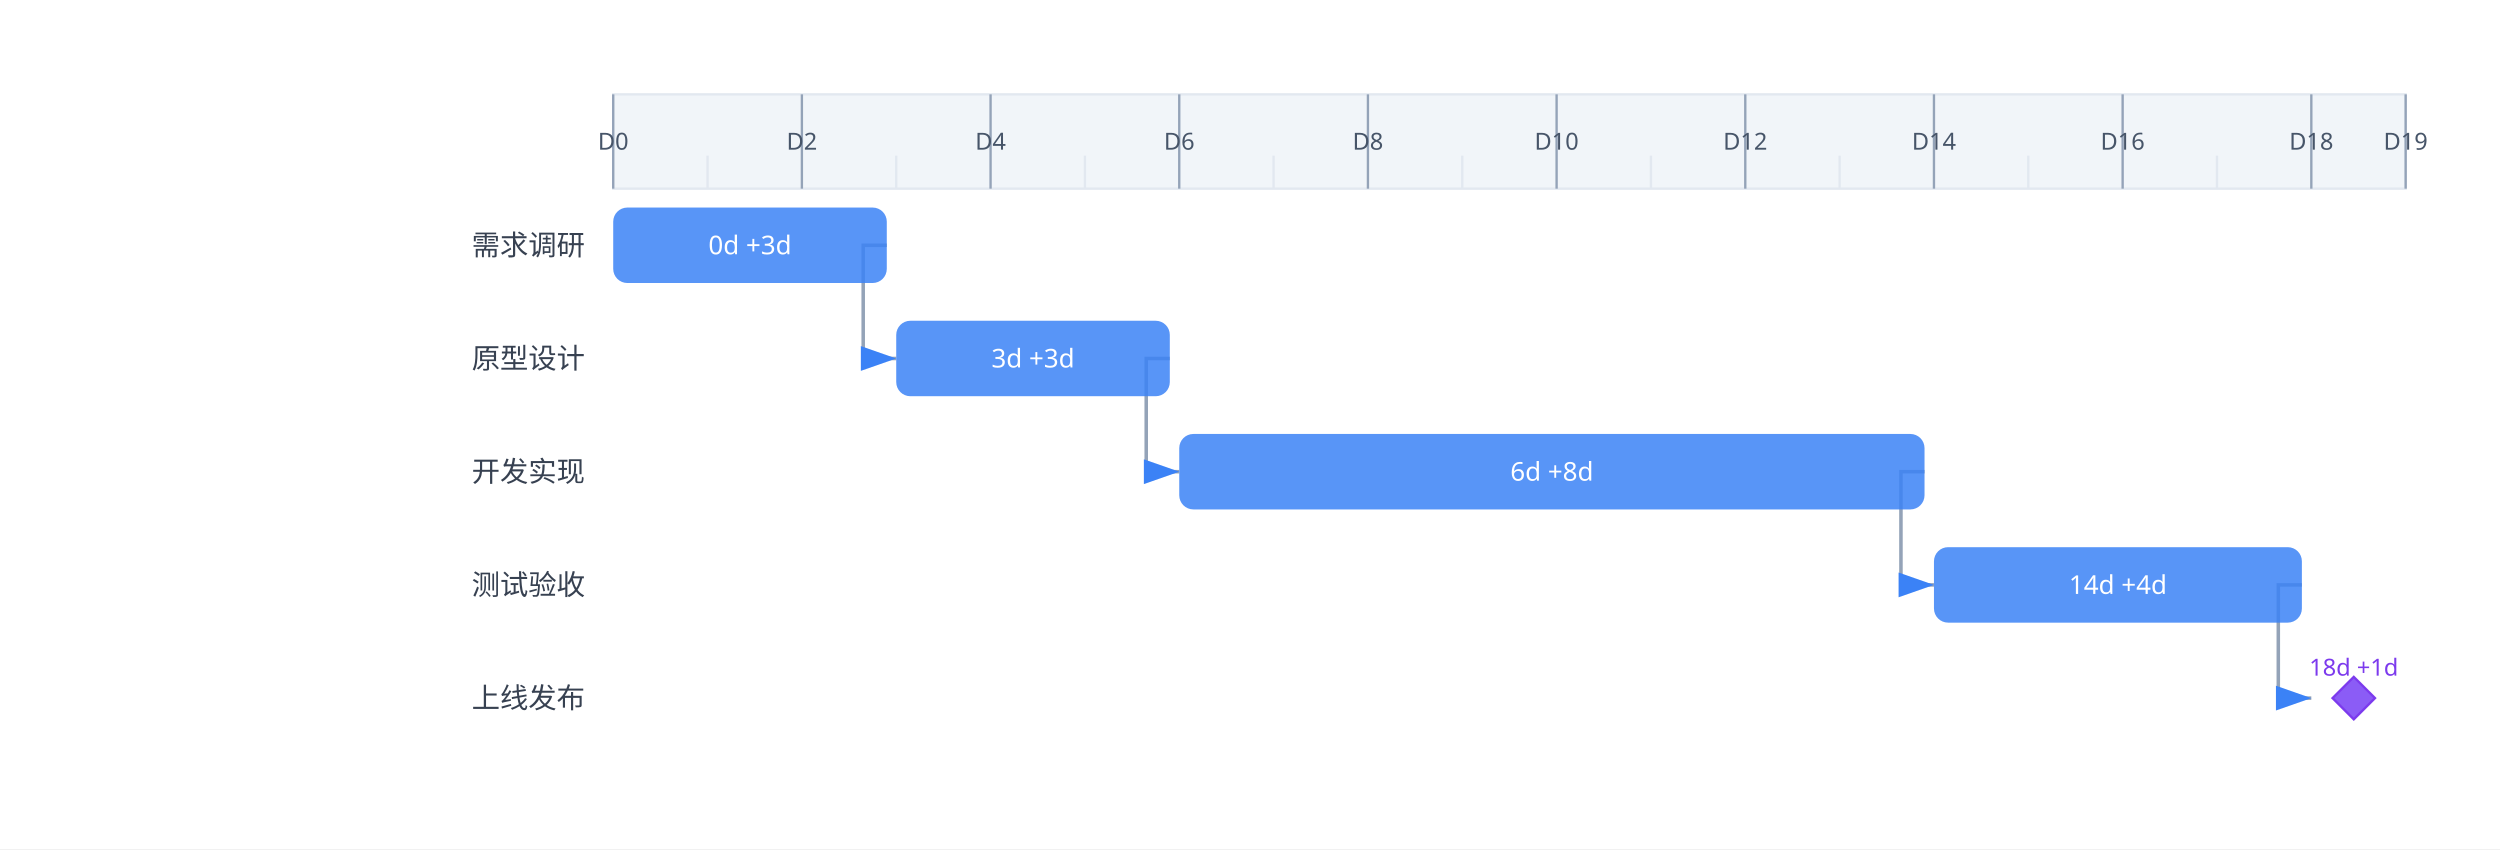
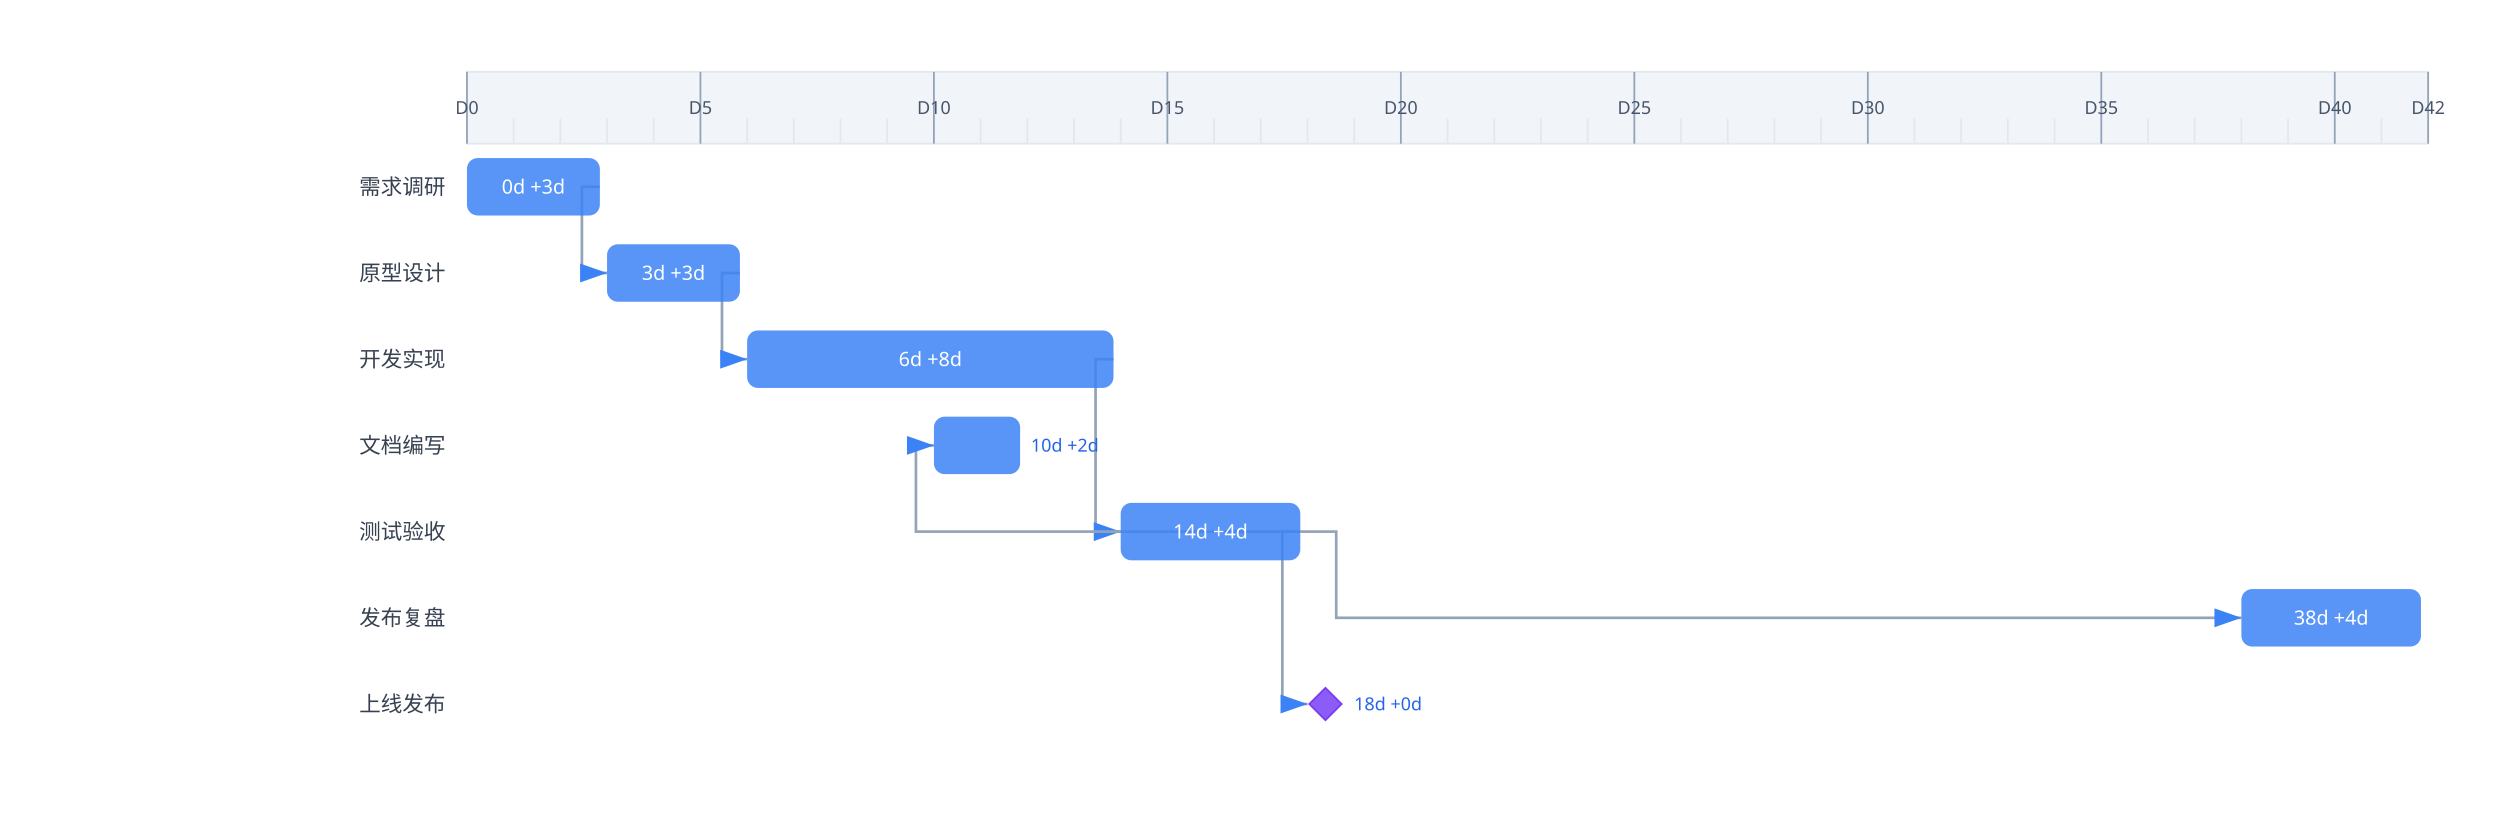
- <svg xmlns="http://www.w3.org/2000/svg" width="1060" height="360" viewBox="0 0 1060 360">
+ <svg xmlns="http://www.w3.org/2000/svg" width="1392" height="456" viewBox="0 0 1392 456">
  <defs>
    <marker id="arrowhead" markerWidth="10" markerHeight="7" refX="10" refY="3.5" orient="auto">
      <polygon points="0 0, 10 3.5, 0 7" fill="#3b82f6" />
    </marker>
  </defs>
-   <rect x="0" y="0" width="1060" height="360" fill="#ffffff" />
+   <rect x="0" y="0" width="1392" height="456" fill="#ffffff" />
  <g class="lgdl-dep" data-lgdl-loc="edges[0]">
-     <path d="M 376,104 L 366,104 L 366,152 L 380,152" fill="none" stroke="#94a3b8" stroke-width="1.5" marker-end="url(#arrowhead)" />
+     <path d="M 334,104 L 324,104 L 324,152 L 338,152" fill="none" stroke="#94a3b8" stroke-width="1.5" marker-end="url(#arrowhead)" />
  </g>
  <g class="lgdl-dep" data-lgdl-loc="edges[1]">
-     <path d="M 496,152 L 486,152 L 486,200 L 500,200" fill="none" stroke="#94a3b8" stroke-width="1.5" marker-end="url(#arrowhead)" />
+     <path d="M 412,152 L 402,152 L 402,200 L 416,200" fill="none" stroke="#94a3b8" stroke-width="1.5" marker-end="url(#arrowhead)" />
  </g>
  <g class="lgdl-dep" data-lgdl-loc="edges[2]">
-     <path d="M 816,200 L 806,200 L 806,248 L 820,248" fill="none" stroke="#94a3b8" stroke-width="1.5" marker-end="url(#arrowhead)" />
+     <path d="M 620,200 L 610,200 L 610,296 L 624,296" fill="none" stroke="#94a3b8" stroke-width="1.5" marker-end="url(#arrowhead)" />
  </g>
  <g class="lgdl-dep" data-lgdl-loc="edges[3]">
-     <path d="M 976,248 L 966,248 L 966,296 L 980,296" fill="none" stroke="#94a3b8" stroke-width="1.5" marker-end="url(#arrowhead)" />
+     <path d="M 724,296 L 714,296 L 714,392 L 728,392" fill="none" stroke="#94a3b8" stroke-width="1.5" marker-end="url(#arrowhead)" />
+   </g>
+   <g class="lgdl-dep" data-lgdl-loc="edges[4]">
+     <path d="M 724,296 L 510,296 L 510,248 L 520,248" fill="none" stroke="#94a3b8" stroke-width="1.5" marker-end="url(#arrowhead)" />
+   </g>
+   <g class="lgdl-dep" data-lgdl-loc="edges[5]">
+     <path d="M 724,296 L 744,296 L 744,344 L 1248,344" fill="none" stroke="#94a3b8" stroke-width="1.5" marker-end="url(#arrowhead)" />
  </g>
  <text x="248" y="104" font-family="'Segoe UI', 'PingFang SC', 'Microsoft YaHei', sans-serif" font-size="12" fill="#374151" text-anchor="end" dominant-baseline="middle">需求调研</text>
  <g class="lgdl-gantt-bar" data-lgdl-loc="nodes[0]">
-     <rect x="260" y="88" width="116" height="32" rx="6" fill="#3b82f6" opacity="0.85" />
-     <text x="318" y="104" font-family="'Segoe UI', 'PingFang SC', 'Microsoft YaHei', sans-serif" font-size="11" fill="#ffffff" text-anchor="middle" dominant-baseline="middle">0d +3d</text>
+     <rect x="260" y="88" width="74" height="32" rx="6" fill="#3b82f6" opacity="0.85" />
+     <text x="297" y="104" font-family="'Segoe UI', 'PingFang SC', 'Microsoft YaHei', sans-serif" font-size="11" fill="#ffffff" text-anchor="middle" dominant-baseline="middle">0d +3d</text>
  </g>
  <text x="248" y="152" font-family="'Segoe UI', 'PingFang SC', 'Microsoft YaHei', sans-serif" font-size="12" fill="#374151" text-anchor="end" dominant-baseline="middle">原型设计</text>
  <g class="lgdl-gantt-bar" data-lgdl-loc="nodes[1]">
-     <rect x="380" y="136" width="116" height="32" rx="6" fill="#3b82f6" opacity="0.85" />
-     <text x="438" y="152" font-family="'Segoe UI', 'PingFang SC', 'Microsoft YaHei', sans-serif" font-size="11" fill="#ffffff" text-anchor="middle" dominant-baseline="middle">3d +3d</text>
+     <rect x="338" y="136" width="74" height="32" rx="6" fill="#3b82f6" opacity="0.85" />
+     <text x="375" y="152" font-family="'Segoe UI', 'PingFang SC', 'Microsoft YaHei', sans-serif" font-size="11" fill="#ffffff" text-anchor="middle" dominant-baseline="middle">3d +3d</text>
  </g>
  <text x="248" y="200" font-family="'Segoe UI', 'PingFang SC', 'Microsoft YaHei', sans-serif" font-size="12" fill="#374151" text-anchor="end" dominant-baseline="middle">开发实现</text>
  <g class="lgdl-gantt-bar" data-lgdl-loc="nodes[2]">
-     <rect x="500" y="184" width="316" height="32" rx="6" fill="#3b82f6" opacity="0.85" />
-     <text x="658" y="200" font-family="'Segoe UI', 'PingFang SC', 'Microsoft YaHei', sans-serif" font-size="11" fill="#ffffff" text-anchor="middle" dominant-baseline="middle">6d +8d</text>
+     <rect x="416" y="184" width="204" height="32" rx="6" fill="#3b82f6" opacity="0.85" />
+     <text x="518" y="200" font-family="'Segoe UI', 'PingFang SC', 'Microsoft YaHei', sans-serif" font-size="11" fill="#ffffff" text-anchor="middle" dominant-baseline="middle">6d +8d</text>
  </g>
-   <text x="248" y="248" font-family="'Segoe UI', 'PingFang SC', 'Microsoft YaHei', sans-serif" font-size="12" fill="#374151" text-anchor="end" dominant-baseline="middle">测试验收</text>
+   <text x="248" y="248" font-family="'Segoe UI', 'PingFang SC', 'Microsoft YaHei', sans-serif" font-size="12" fill="#374151" text-anchor="end" dominant-baseline="middle">文档编写</text>
  <g class="lgdl-gantt-bar" data-lgdl-loc="nodes[3]">
-     <rect x="820" y="232" width="156" height="32" rx="6" fill="#3b82f6" opacity="0.85" />
-     <text x="898" y="248" font-family="'Segoe UI', 'PingFang SC', 'Microsoft YaHei', sans-serif" font-size="11" fill="#ffffff" text-anchor="middle" dominant-baseline="middle">14d +4d</text>
+     <rect x="520" y="232" width="48" height="32" rx="6" fill="#3b82f6" opacity="0.85" />
+     <text x="574" y="248" font-family="'Segoe UI', 'PingFang SC', 'Microsoft YaHei', sans-serif" font-size="10" fill="#2563eb" text-anchor="start" dominant-baseline="middle">10d +2d</text>
  </g>
-   <text x="248" y="296" font-family="'Segoe UI', 'PingFang SC', 'Microsoft YaHei', sans-serif" font-size="12" fill="#374151" text-anchor="end" dominant-baseline="middle">上线发布</text>
-   <g class="lgdl-gantt-milestone" data-lgdl-loc="nodes[4]">
-     <polygon points="998,287 1007,296 998,305 989,296" fill="#8b5cf6" stroke="#7c3aed" />
-     <text x="998" y="283" font-family="'Segoe UI', 'PingFang SC', 'Microsoft YaHei', sans-serif" font-size="10" fill="#7c3aed" text-anchor="middle" dominant-baseline="middle">18d +1d</text>
+   <text x="248" y="296" font-family="'Segoe UI', 'PingFang SC', 'Microsoft YaHei', sans-serif" font-size="12" fill="#374151" text-anchor="end" dominant-baseline="middle">测试验收</text>
+   <g class="lgdl-gantt-bar" data-lgdl-loc="nodes[4]">
+     <rect x="624" y="280" width="100" height="32" rx="6" fill="#3b82f6" opacity="0.85" />
+     <text x="674" y="296" font-family="'Segoe UI', 'PingFang SC', 'Microsoft YaHei', sans-serif" font-size="11" fill="#ffffff" text-anchor="middle" dominant-baseline="middle">14d +4d</text>
+   </g>
+   <text x="248" y="344" font-family="'Segoe UI', 'PingFang SC', 'Microsoft YaHei', sans-serif" font-size="12" fill="#374151" text-anchor="end" dominant-baseline="middle">发布复盘</text>
+   <g class="lgdl-gantt-bar" data-lgdl-loc="nodes[5]">
+     <rect x="1248" y="328" width="100" height="32" rx="6" fill="#3b82f6" opacity="0.85" />
+     <text x="1298" y="344" font-family="'Segoe UI', 'PingFang SC', 'Microsoft YaHei', sans-serif" font-size="11" fill="#ffffff" text-anchor="middle" dominant-baseline="middle">38d +4d</text>
+   </g>
+   <text x="248" y="392" font-family="'Segoe UI', 'PingFang SC', 'Microsoft YaHei', sans-serif" font-size="12" fill="#374151" text-anchor="end" dominant-baseline="middle">上线发布</text>
+   <g class="lgdl-gantt-milestone" data-lgdl-loc="nodes[6]">
+     <polygon points="738,383 747,392 738,401 729,392" fill="#8b5cf6" stroke="#7c3aed" />
+     <text x="754" y="392" font-family="'Segoe UI', 'PingFang SC', 'Microsoft YaHei', sans-serif" font-size="10" fill="#2563eb" text-anchor="start" dominant-baseline="middle">18d +0d</text>
  </g>
  <g class="lgdl-gantt-axis">
-     <rect x="260" y="40" width="760" height="40" fill="#f1f5f9" stroke="#e2e8f0" />
+     <rect x="260" y="40" width="1092" height="40" fill="#f1f5f9" stroke="#e2e8f0" />
    <line x1="260" y1="40" x2="260" y2="80" stroke="#94a3b8" stroke-width="1" />
    <text x="260" y="60" font-family="'Segoe UI', 'PingFang SC', 'Microsoft YaHei', sans-serif" font-size="10" fill="#475569" text-anchor="middle" dominant-baseline="middle">D0</text>
-     <line x1="300" y1="66" x2="300" y2="80" stroke="#e2e8f0" stroke-width="1" />
-     <line x1="340" y1="40" x2="340" y2="80" stroke="#94a3b8" stroke-width="1" />
-     <text x="340" y="60" font-family="'Segoe UI', 'PingFang SC', 'Microsoft YaHei', sans-serif" font-size="10" fill="#475569" text-anchor="middle" dominant-baseline="middle">D2</text>
-     <line x1="380" y1="66" x2="380" y2="80" stroke="#e2e8f0" stroke-width="1" />
-     <line x1="420" y1="40" x2="420" y2="80" stroke="#94a3b8" stroke-width="1" />
-     <text x="420" y="60" font-family="'Segoe UI', 'PingFang SC', 'Microsoft YaHei', sans-serif" font-size="10" fill="#475569" text-anchor="middle" dominant-baseline="middle">D4</text>
-     <line x1="460" y1="66" x2="460" y2="80" stroke="#e2e8f0" stroke-width="1" />
-     <line x1="500" y1="40" x2="500" y2="80" stroke="#94a3b8" stroke-width="1" />
-     <text x="500" y="60" font-family="'Segoe UI', 'PingFang SC', 'Microsoft YaHei', sans-serif" font-size="10" fill="#475569" text-anchor="middle" dominant-baseline="middle">D6</text>
-     <line x1="540" y1="66" x2="540" y2="80" stroke="#e2e8f0" stroke-width="1" />
-     <line x1="580" y1="40" x2="580" y2="80" stroke="#94a3b8" stroke-width="1" />
-     <text x="580" y="60" font-family="'Segoe UI', 'PingFang SC', 'Microsoft YaHei', sans-serif" font-size="10" fill="#475569" text-anchor="middle" dominant-baseline="middle">D8</text>
-     <line x1="620" y1="66" x2="620" y2="80" stroke="#e2e8f0" stroke-width="1" />
-     <line x1="660" y1="40" x2="660" y2="80" stroke="#94a3b8" stroke-width="1" />
-     <text x="660" y="60" font-family="'Segoe UI', 'PingFang SC', 'Microsoft YaHei', sans-serif" font-size="10" fill="#475569" text-anchor="middle" dominant-baseline="middle">D10</text>
-     <line x1="700" y1="66" x2="700" y2="80" stroke="#e2e8f0" stroke-width="1" />
-     <line x1="740" y1="40" x2="740" y2="80" stroke="#94a3b8" stroke-width="1" />
-     <text x="740" y="60" font-family="'Segoe UI', 'PingFang SC', 'Microsoft YaHei', sans-serif" font-size="10" fill="#475569" text-anchor="middle" dominant-baseline="middle">D12</text>
-     <line x1="780" y1="66" x2="780" y2="80" stroke="#e2e8f0" stroke-width="1" />
-     <line x1="820" y1="40" x2="820" y2="80" stroke="#94a3b8" stroke-width="1" />
-     <text x="820" y="60" font-family="'Segoe UI', 'PingFang SC', 'Microsoft YaHei', sans-serif" font-size="10" fill="#475569" text-anchor="middle" dominant-baseline="middle">D14</text>
-     <line x1="860" y1="66" x2="860" y2="80" stroke="#e2e8f0" stroke-width="1" />
-     <line x1="900" y1="40" x2="900" y2="80" stroke="#94a3b8" stroke-width="1" />
-     <text x="900" y="60" font-family="'Segoe UI', 'PingFang SC', 'Microsoft YaHei', sans-serif" font-size="10" fill="#475569" text-anchor="middle" dominant-baseline="middle">D16</text>
-     <line x1="940" y1="66" x2="940" y2="80" stroke="#e2e8f0" stroke-width="1" />
-     <line x1="980" y1="40" x2="980" y2="80" stroke="#94a3b8" stroke-width="1" />
-     <text x="980" y="60" font-family="'Segoe UI', 'PingFang SC', 'Microsoft YaHei', sans-serif" font-size="10" fill="#475569" text-anchor="middle" dominant-baseline="middle">D18</text>
-     <line x1="1020" y1="40" x2="1020" y2="80" stroke="#94a3b8" stroke-width="1" />
-     <text x="1020" y="60" font-family="'Segoe UI', 'PingFang SC', 'Microsoft YaHei', sans-serif" font-size="10" fill="#475569" text-anchor="middle" dominant-baseline="middle">D19</text>
+     <line x1="286" y1="66" x2="286" y2="80" stroke="#e2e8f0" stroke-width="1" />
+     <line x1="312" y1="66" x2="312" y2="80" stroke="#e2e8f0" stroke-width="1" />
+     <line x1="338" y1="66" x2="338" y2="80" stroke="#e2e8f0" stroke-width="1" />
+     <line x1="364" y1="66" x2="364" y2="80" stroke="#e2e8f0" stroke-width="1" />
+     <line x1="390" y1="40" x2="390" y2="80" stroke="#94a3b8" stroke-width="1" />
+     <text x="390" y="60" font-family="'Segoe UI', 'PingFang SC', 'Microsoft YaHei', sans-serif" font-size="10" fill="#475569" text-anchor="middle" dominant-baseline="middle">D5</text>
+     <line x1="416" y1="66" x2="416" y2="80" stroke="#e2e8f0" stroke-width="1" />
+     <line x1="442" y1="66" x2="442" y2="80" stroke="#e2e8f0" stroke-width="1" />
+     <line x1="468" y1="66" x2="468" y2="80" stroke="#e2e8f0" stroke-width="1" />
+     <line x1="494" y1="66" x2="494" y2="80" stroke="#e2e8f0" stroke-width="1" />
+     <line x1="520" y1="40" x2="520" y2="80" stroke="#94a3b8" stroke-width="1" />
+     <text x="520" y="60" font-family="'Segoe UI', 'PingFang SC', 'Microsoft YaHei', sans-serif" font-size="10" fill="#475569" text-anchor="middle" dominant-baseline="middle">D10</text>
+     <line x1="546" y1="66" x2="546" y2="80" stroke="#e2e8f0" stroke-width="1" />
+     <line x1="572" y1="66" x2="572" y2="80" stroke="#e2e8f0" stroke-width="1" />
+     <line x1="598" y1="66" x2="598" y2="80" stroke="#e2e8f0" stroke-width="1" />
+     <line x1="624" y1="66" x2="624" y2="80" stroke="#e2e8f0" stroke-width="1" />
+     <line x1="650" y1="40" x2="650" y2="80" stroke="#94a3b8" stroke-width="1" />
+     <text x="650" y="60" font-family="'Segoe UI', 'PingFang SC', 'Microsoft YaHei', sans-serif" font-size="10" fill="#475569" text-anchor="middle" dominant-baseline="middle">D15</text>
+     <line x1="676" y1="66" x2="676" y2="80" stroke="#e2e8f0" stroke-width="1" />
+     <line x1="702" y1="66" x2="702" y2="80" stroke="#e2e8f0" stroke-width="1" />
+     <line x1="728" y1="66" x2="728" y2="80" stroke="#e2e8f0" stroke-width="1" />
+     <line x1="754" y1="66" x2="754" y2="80" stroke="#e2e8f0" stroke-width="1" />
+     <line x1="780" y1="40" x2="780" y2="80" stroke="#94a3b8" stroke-width="1" />
+     <text x="780" y="60" font-family="'Segoe UI', 'PingFang SC', 'Microsoft YaHei', sans-serif" font-size="10" fill="#475569" text-anchor="middle" dominant-baseline="middle">D20</text>
+     <line x1="806" y1="66" x2="806" y2="80" stroke="#e2e8f0" stroke-width="1" />
+     <line x1="832" y1="66" x2="832" y2="80" stroke="#e2e8f0" stroke-width="1" />
+     <line x1="858" y1="66" x2="858" y2="80" stroke="#e2e8f0" stroke-width="1" />
+     <line x1="884" y1="66" x2="884" y2="80" stroke="#e2e8f0" stroke-width="1" />
+     <line x1="910" y1="40" x2="910" y2="80" stroke="#94a3b8" stroke-width="1" />
+     <text x="910" y="60" font-family="'Segoe UI', 'PingFang SC', 'Microsoft YaHei', sans-serif" font-size="10" fill="#475569" text-anchor="middle" dominant-baseline="middle">D25</text>
+     <line x1="936" y1="66" x2="936" y2="80" stroke="#e2e8f0" stroke-width="1" />
+     <line x1="962" y1="66" x2="962" y2="80" stroke="#e2e8f0" stroke-width="1" />
+     <line x1="988" y1="66" x2="988" y2="80" stroke="#e2e8f0" stroke-width="1" />
+     <line x1="1014" y1="66" x2="1014" y2="80" stroke="#e2e8f0" stroke-width="1" />
+     <line x1="1040" y1="40" x2="1040" y2="80" stroke="#94a3b8" stroke-width="1" />
+     <text x="1040" y="60" font-family="'Segoe UI', 'PingFang SC', 'Microsoft YaHei', sans-serif" font-size="10" fill="#475569" text-anchor="middle" dominant-baseline="middle">D30</text>
+     <line x1="1066" y1="66" x2="1066" y2="80" stroke="#e2e8f0" stroke-width="1" />
+     <line x1="1092" y1="66" x2="1092" y2="80" stroke="#e2e8f0" stroke-width="1" />
+     <line x1="1118" y1="66" x2="1118" y2="80" stroke="#e2e8f0" stroke-width="1" />
+     <line x1="1144" y1="66" x2="1144" y2="80" stroke="#e2e8f0" stroke-width="1" />
+     <line x1="1170" y1="40" x2="1170" y2="80" stroke="#94a3b8" stroke-width="1" />
+     <text x="1170" y="60" font-family="'Segoe UI', 'PingFang SC', 'Microsoft YaHei', sans-serif" font-size="10" fill="#475569" text-anchor="middle" dominant-baseline="middle">D35</text>
+     <line x1="1196" y1="66" x2="1196" y2="80" stroke="#e2e8f0" stroke-width="1" />
+     <line x1="1222" y1="66" x2="1222" y2="80" stroke="#e2e8f0" stroke-width="1" />
+     <line x1="1248" y1="66" x2="1248" y2="80" stroke="#e2e8f0" stroke-width="1" />
+     <line x1="1274" y1="66" x2="1274" y2="80" stroke="#e2e8f0" stroke-width="1" />
+     <line x1="1300" y1="40" x2="1300" y2="80" stroke="#94a3b8" stroke-width="1" />
+     <text x="1300" y="60" font-family="'Segoe UI', 'PingFang SC', 'Microsoft YaHei', sans-serif" font-size="10" fill="#475569" text-anchor="middle" dominant-baseline="middle">D40</text>
+     <line x1="1326" y1="66" x2="1326" y2="80" stroke="#e2e8f0" stroke-width="1" />
+     <line x1="1352" y1="40" x2="1352" y2="80" stroke="#94a3b8" stroke-width="1" />
+     <text x="1352" y="60" font-family="'Segoe UI', 'PingFang SC', 'Microsoft YaHei', sans-serif" font-size="10" fill="#475569" text-anchor="middle" dominant-baseline="middle">D42</text>
  </g>
</svg>
